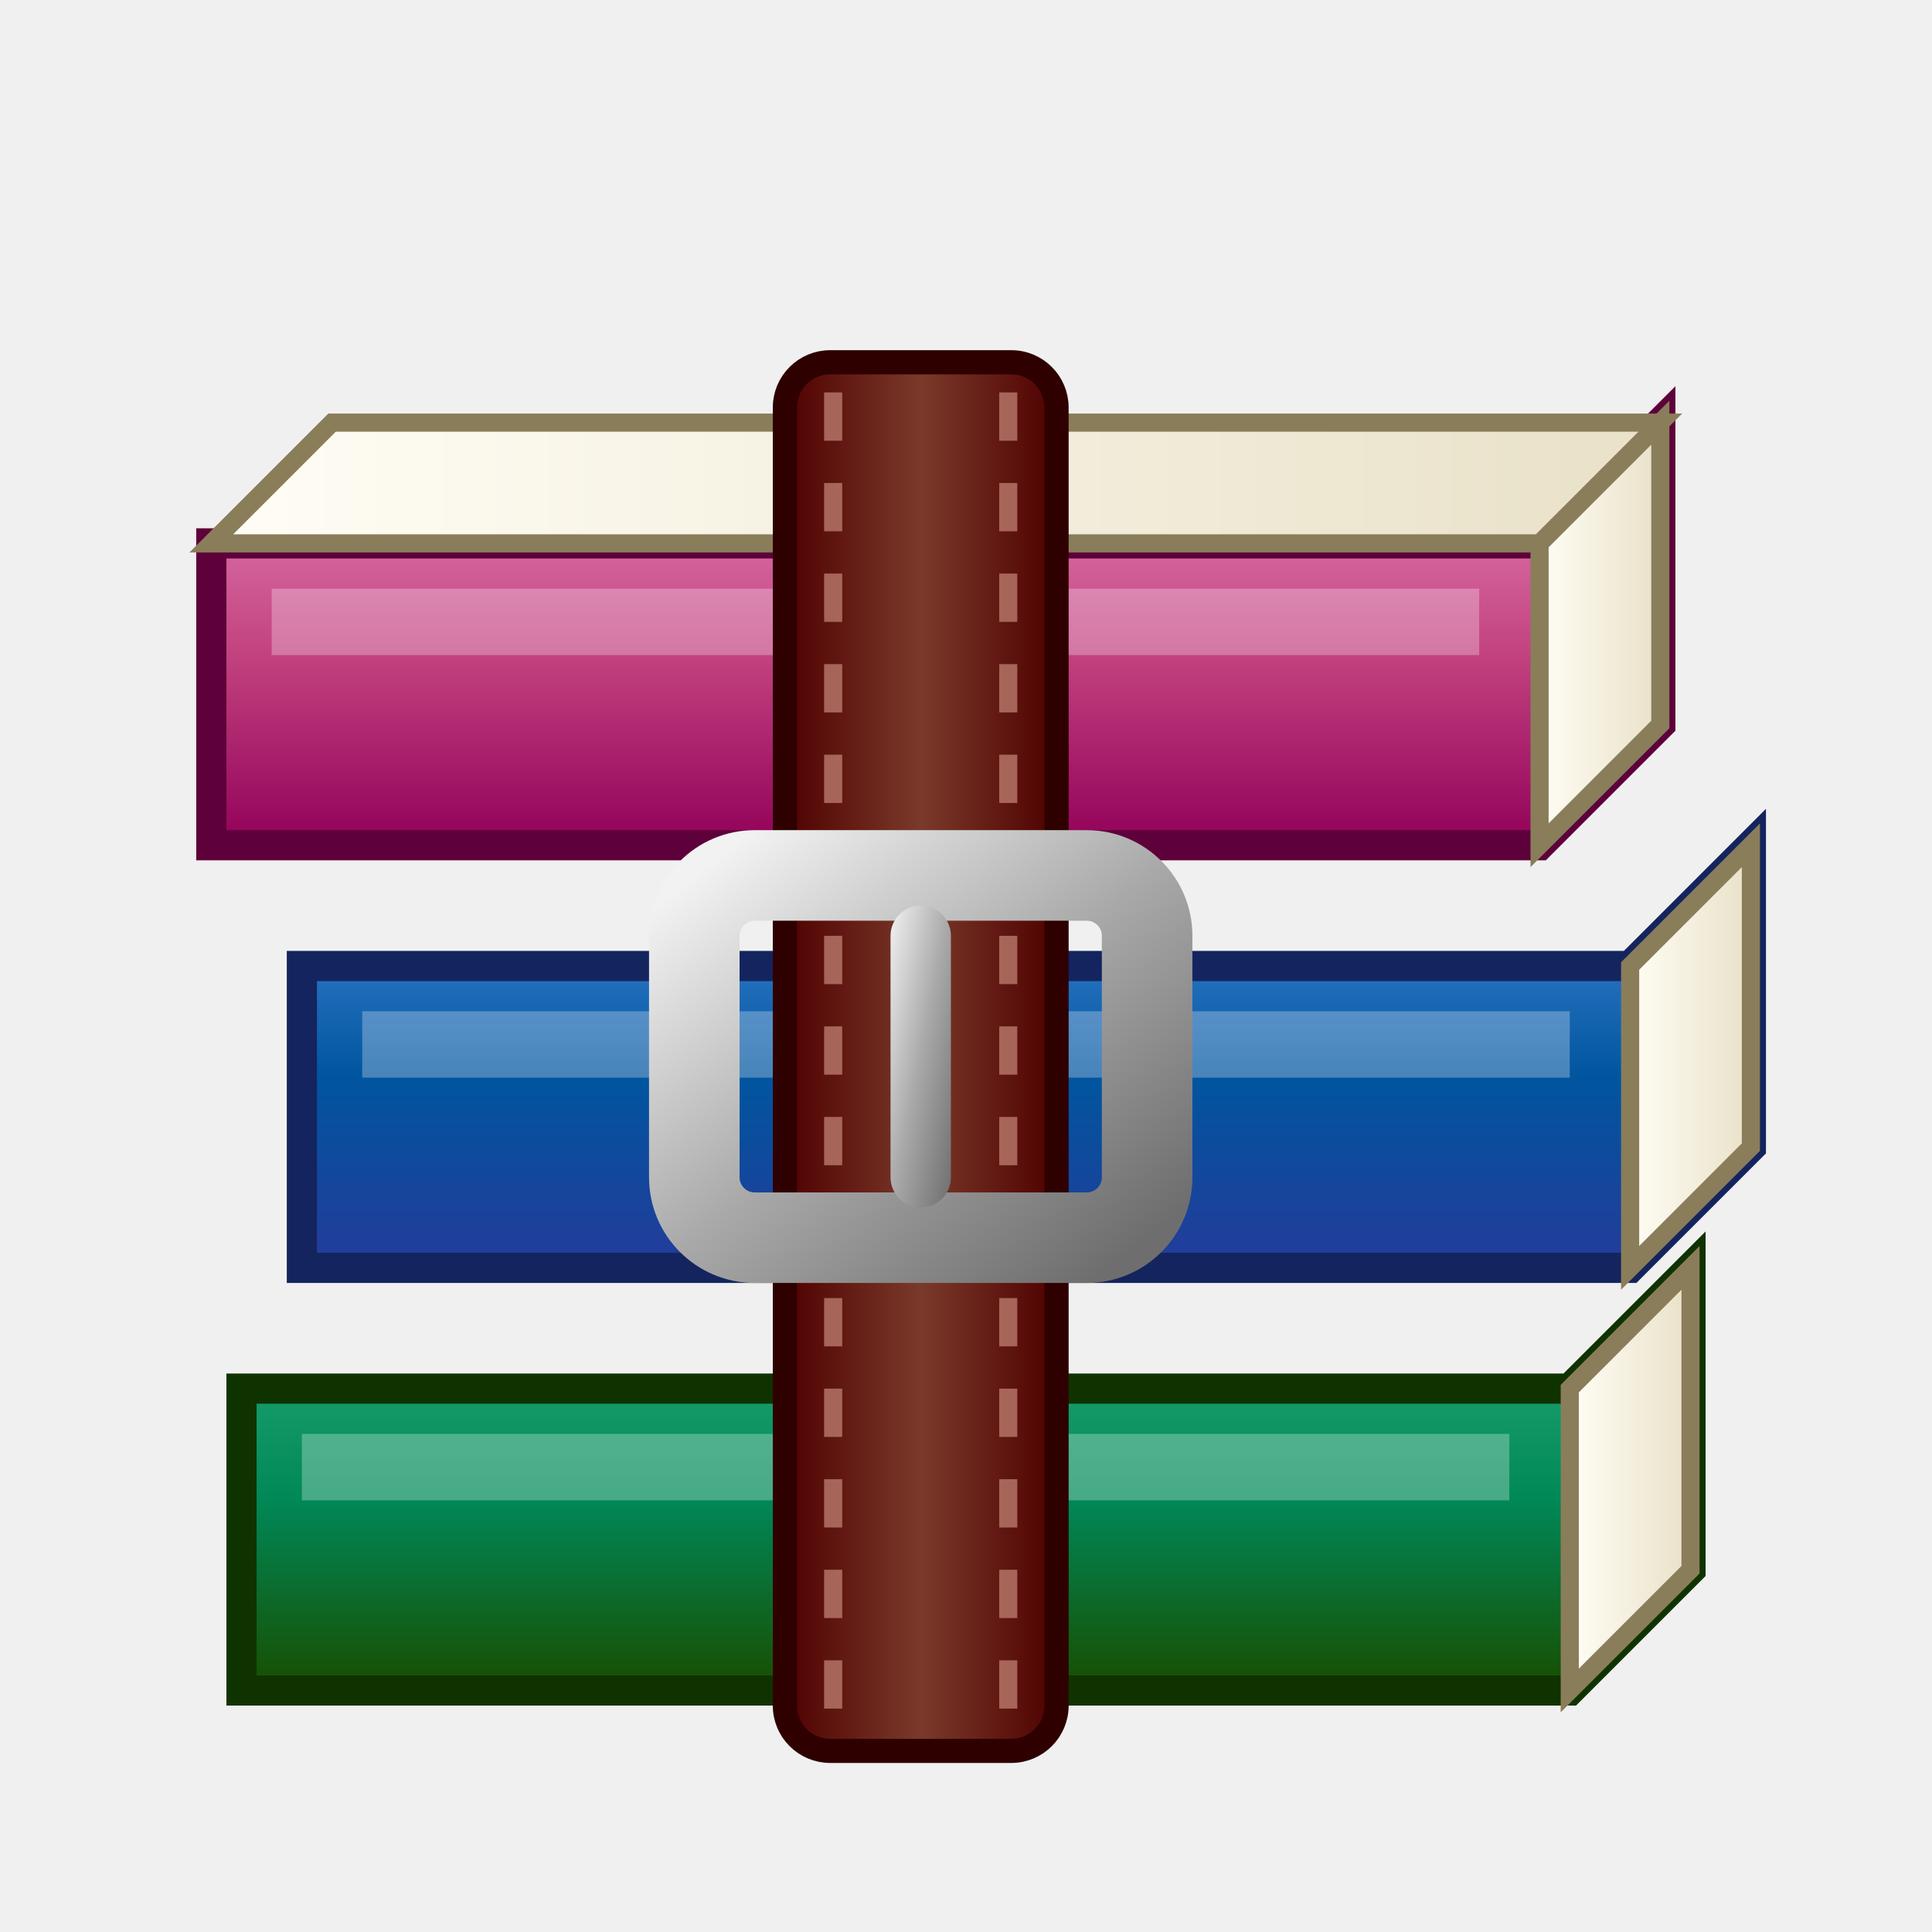
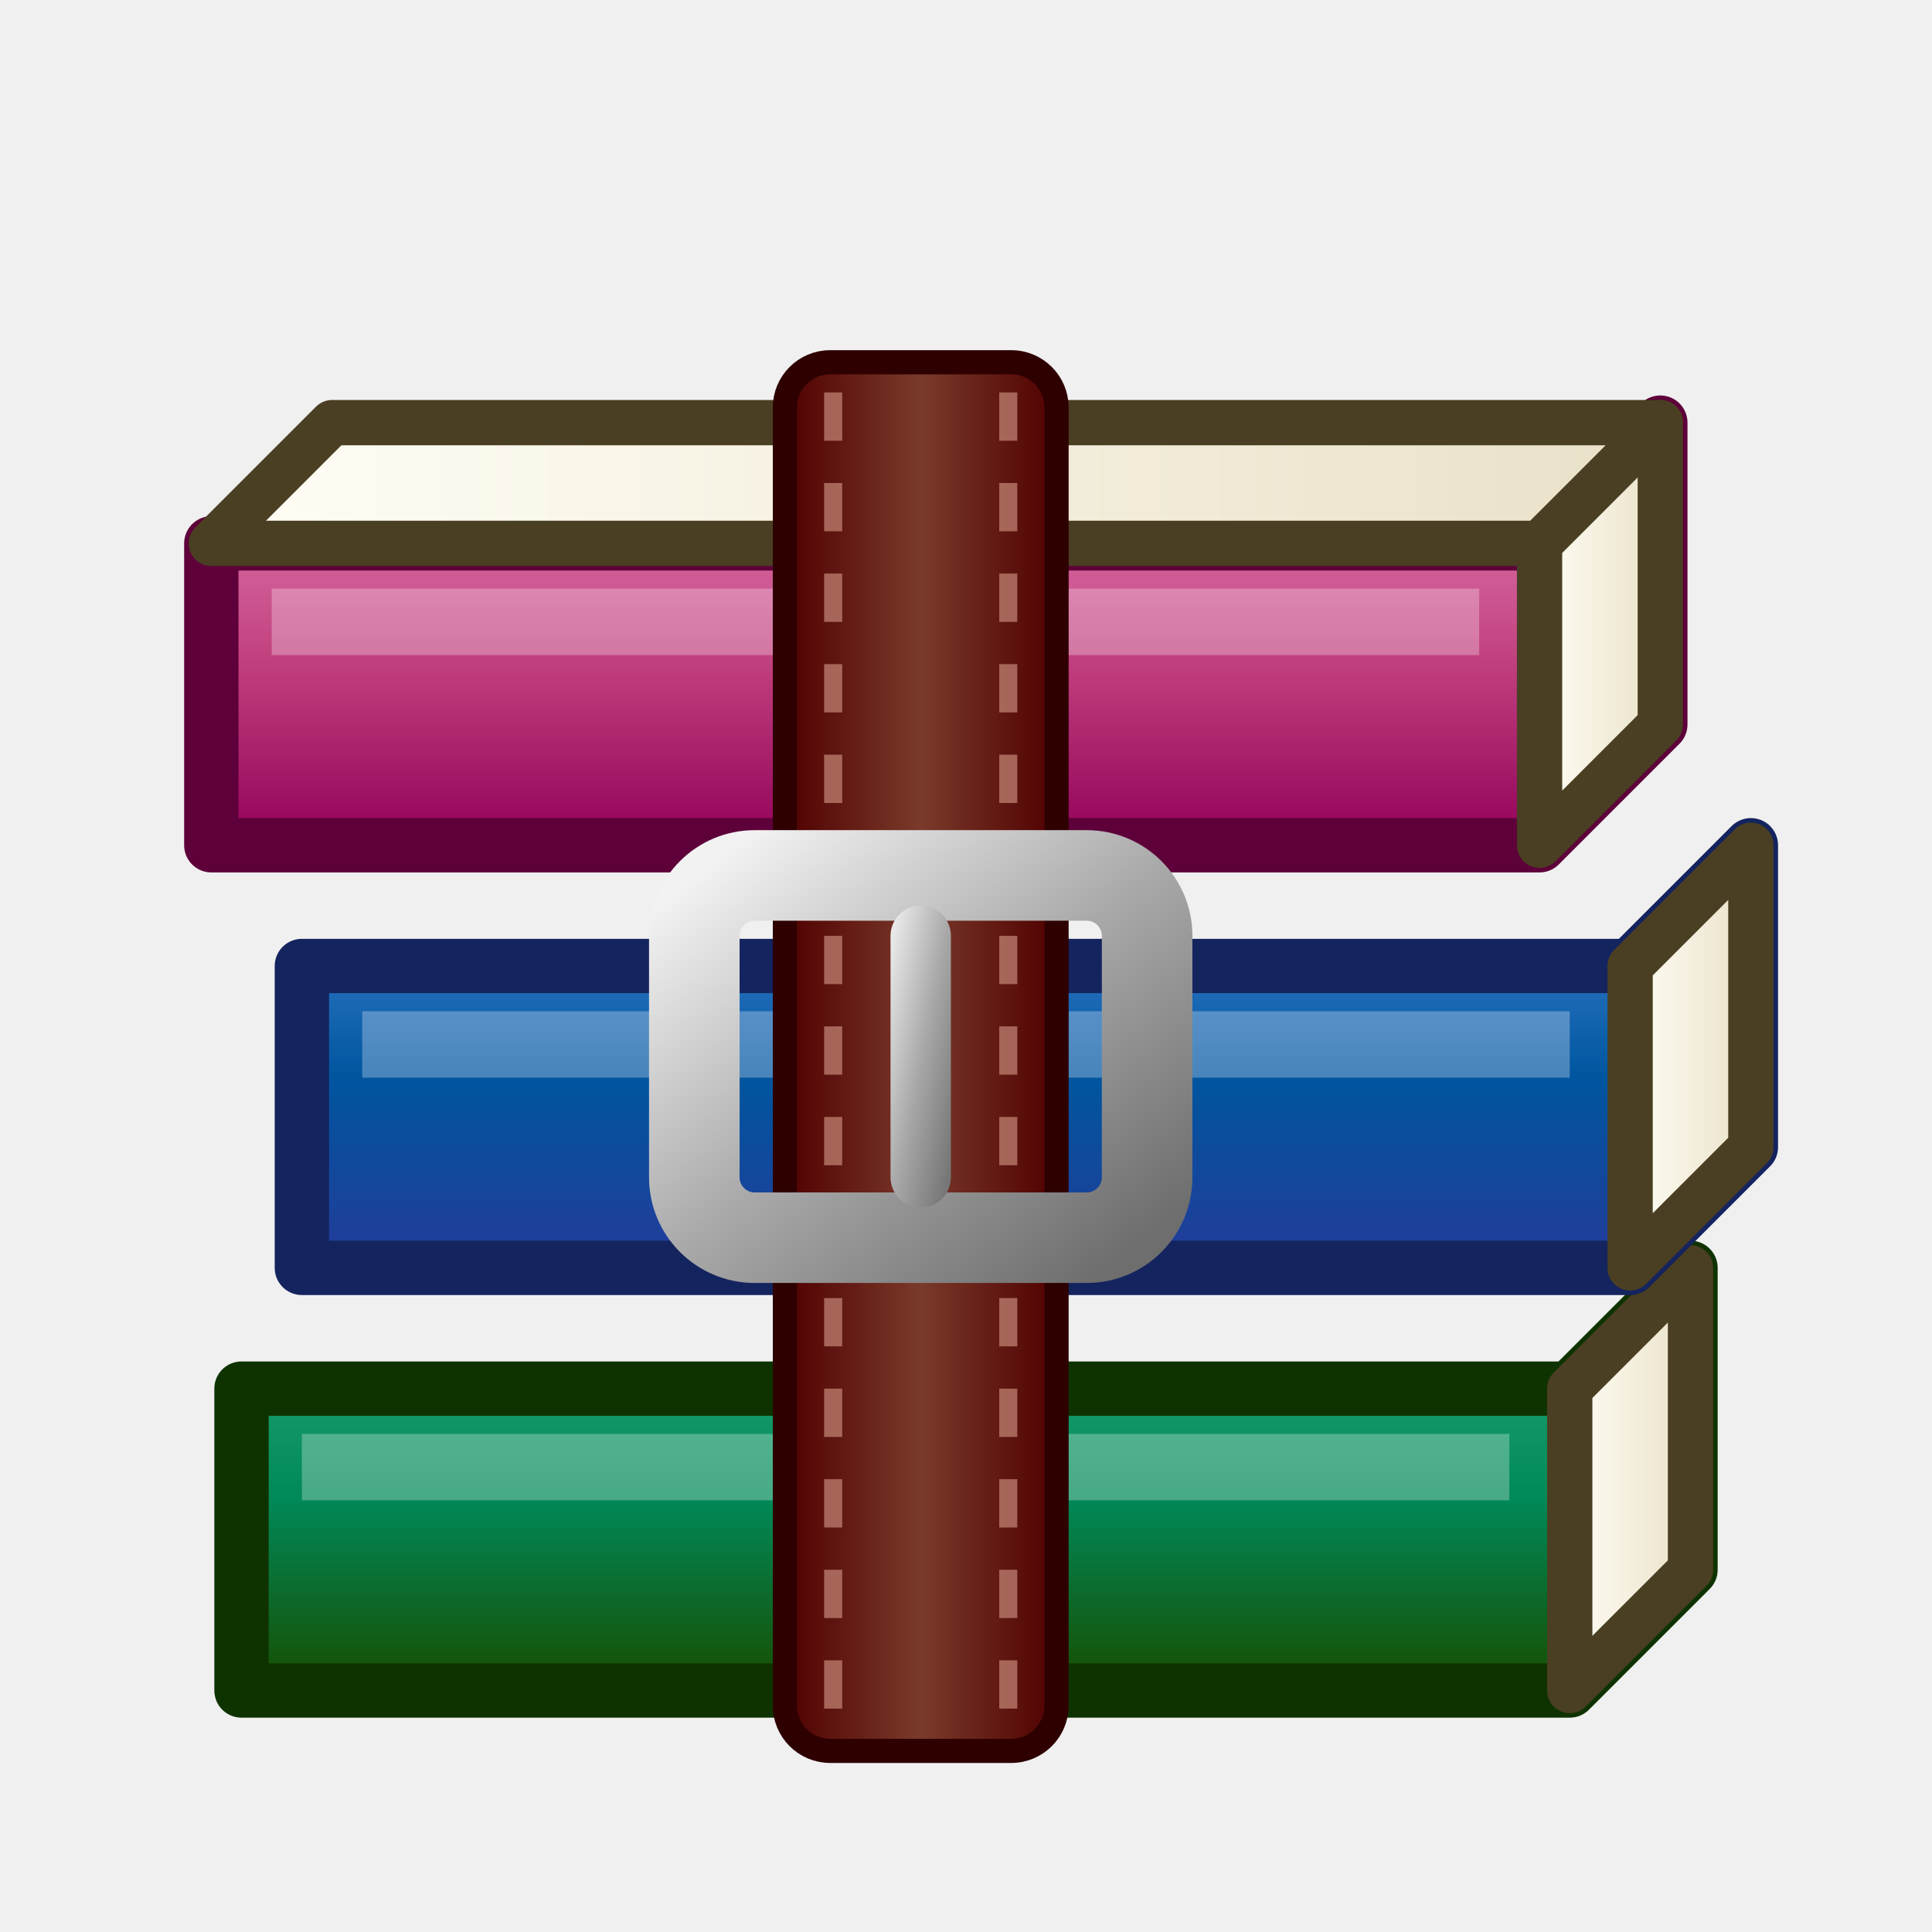
<svg xmlns="http://www.w3.org/2000/svg" viewBox="0 0 64 64">
  <defs>
    <linearGradient id="b1" x1="0" y1="0" x2="0" y2="1">
      <stop offset="0" stop-color="#e98cc0" />
      <stop offset=".55" stop-color="#c2427f" />
      <stop offset="1" stop-color="#920159" />
    </linearGradient>
    <linearGradient id="b2" x1="0" y1="0" x2="0" y2="1">
      <stop offset="0" stop-color="#4f8fe0" />
      <stop offset=".55" stop-color="#00559f" />
      <stop offset="1" stop-color="#243b9a" />
    </linearGradient>
    <linearGradient id="b3" x1="0" y1="0" x2="0" y2="1">
      <stop offset="0" stop-color="#2fb27e" />
      <stop offset=".55" stop-color="#008857" />
      <stop offset="1" stop-color="#184d00" />
    </linearGradient>
    <linearGradient id="pg" x1="0" y1="0" x2="1" y2="0">
      <stop offset="0" stop-color="#fffdf5" />
      <stop offset="1" stop-color="#e9e1c8" />
    </linearGradient>
    <linearGradient id="belt" x1="0" y1="0" x2="1" y2="0">
      <stop offset="0" stop-color="#4f0000" />
      <stop offset=".5" stop-color="#7a3a2a" />
      <stop offset="1" stop-color="#4f0000" />
    </linearGradient>
    <linearGradient id="gold" x1="0" y1="0" x2="1" y2="1">
      <stop offset="0" stop-color="#f2f2f2" />
      <stop offset=".5" stop-color="#a9a9a9" />
      <stop offset="1" stop-color="#6e6e6e" />
    </linearGradient>
  </defs>
-   <path d="M8 46 h44 l4 -4 v10 l-4 4 h-44 z" fill="url(#b3)" stroke="#0f3300" stroke-width="1" />
-   <path d="M52 46 l4 -4 v10 l-4 4 z" fill="url(#pg)" stroke="#8a7d5a" stroke-width=".6" />
-   <path d="M10 32 h44 l4 -4 v10 l-4 4 h-44 z" fill="url(#b2)" stroke="#14245e" stroke-width="1" />
-   <path d="M54 32 l4 -4 v10 l-4 4 z" fill="url(#pg)" stroke="#8a7d5a" stroke-width=".6" />
-   <path d="M7 18 h44 l4 -4 v10 l-4 4 h-44 z" fill="url(#b1)" stroke="#5e003a" stroke-width="1" />
-   <path d="M51 18 l4 -4 v10 l-4 4 z" fill="url(#pg)" stroke="#8a7d5a" stroke-width=".6" />
-   <path d="M7 18 l4 -4 h44 l-4 4 z" fill="url(#pg)" stroke="#8a7d5a" stroke-width=".6" />
+   <path d="M8 46 h44 l4 -4 v10 l-4 4 h-44 z" fill="url(#b3)" stroke="#0f3300" stroke-width="1.8" stroke-linejoin="round" />
+   <path d="M52 46 l4 -4 v10 l-4 4 z" fill="url(#pg)" stroke="#4a3f22" stroke-width="1.5" stroke-linejoin="round" />
+   <path d="M10 32 h44 l4 -4 v10 l-4 4 h-44 z" fill="url(#b2)" stroke="#14245e" stroke-width="1.8" stroke-linejoin="round" />
+   <path d="M54 32 l4 -4 v10 l-4 4 z" fill="url(#pg)" stroke="#4a3f22" stroke-width="1.5" stroke-linejoin="round" />
+   <path d="M7 18 h44 l4 -4 v10 l-4 4 h-44 z" fill="url(#b1)" stroke="#5e003a" stroke-width="1.8" stroke-linejoin="round" />
+   <path d="M51 18 l4 -4 v10 l-4 4 z" fill="url(#pg)" stroke="#4a3f22" stroke-width="1.5" stroke-linejoin="round" />
+   <path d="M7 18 l4 -4 h44 l-4 4 z" fill="url(#pg)" stroke="#4a3f22" stroke-width="1.5" stroke-linejoin="round" />
  <g fill="#fff" opacity=".28">
    <rect x="9" y="19.5" width="40" height="2.2" />
    <rect x="12" y="33.5" width="40" height="2.2" />
    <rect x="10" y="47.5" width="40" height="2.2" />
  </g>
  <rect x="26" y="12" width="9" height="46" rx="1.5" fill="url(#belt)" stroke="#2e0000" stroke-width=".8" />
  <g stroke="#b8796a" stroke-width=".6" stroke-dasharray="1.6 1.4" opacity=".8">
    <path d="M27.6 13 v44" />
    <path d="M33.4 13 v44" />
  </g>
  <rect x="23" y="29" width="15" height="12" rx="2" fill="none" stroke="url(#gold)" stroke-width="3" />
  <rect x="29.5" y="30" width="2" height="10" rx="1" fill="url(#gold)" />
</svg>
